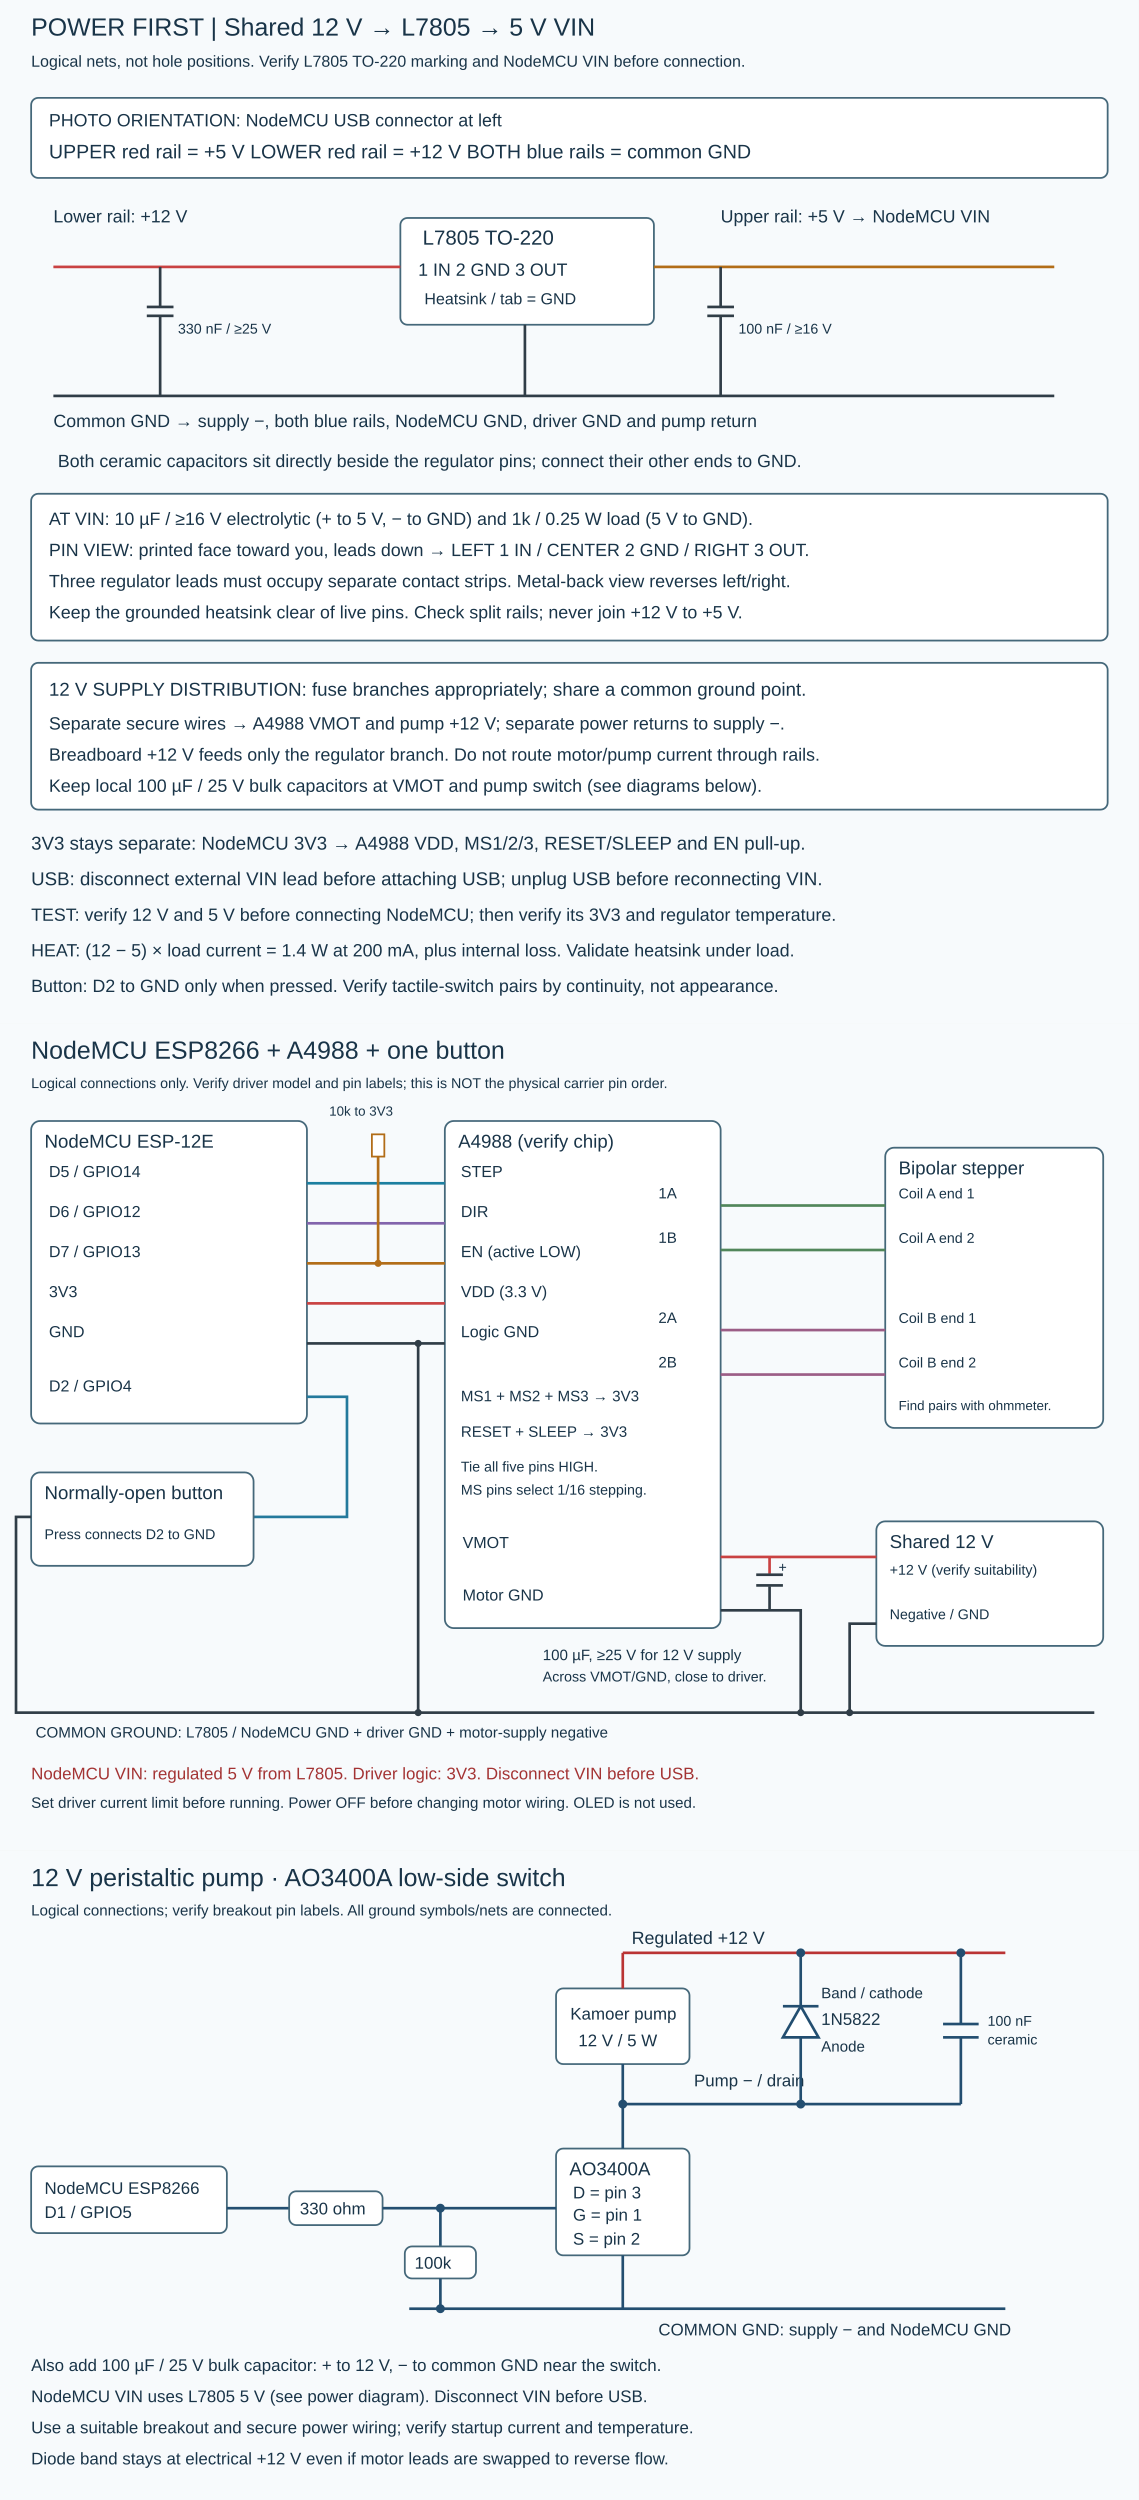
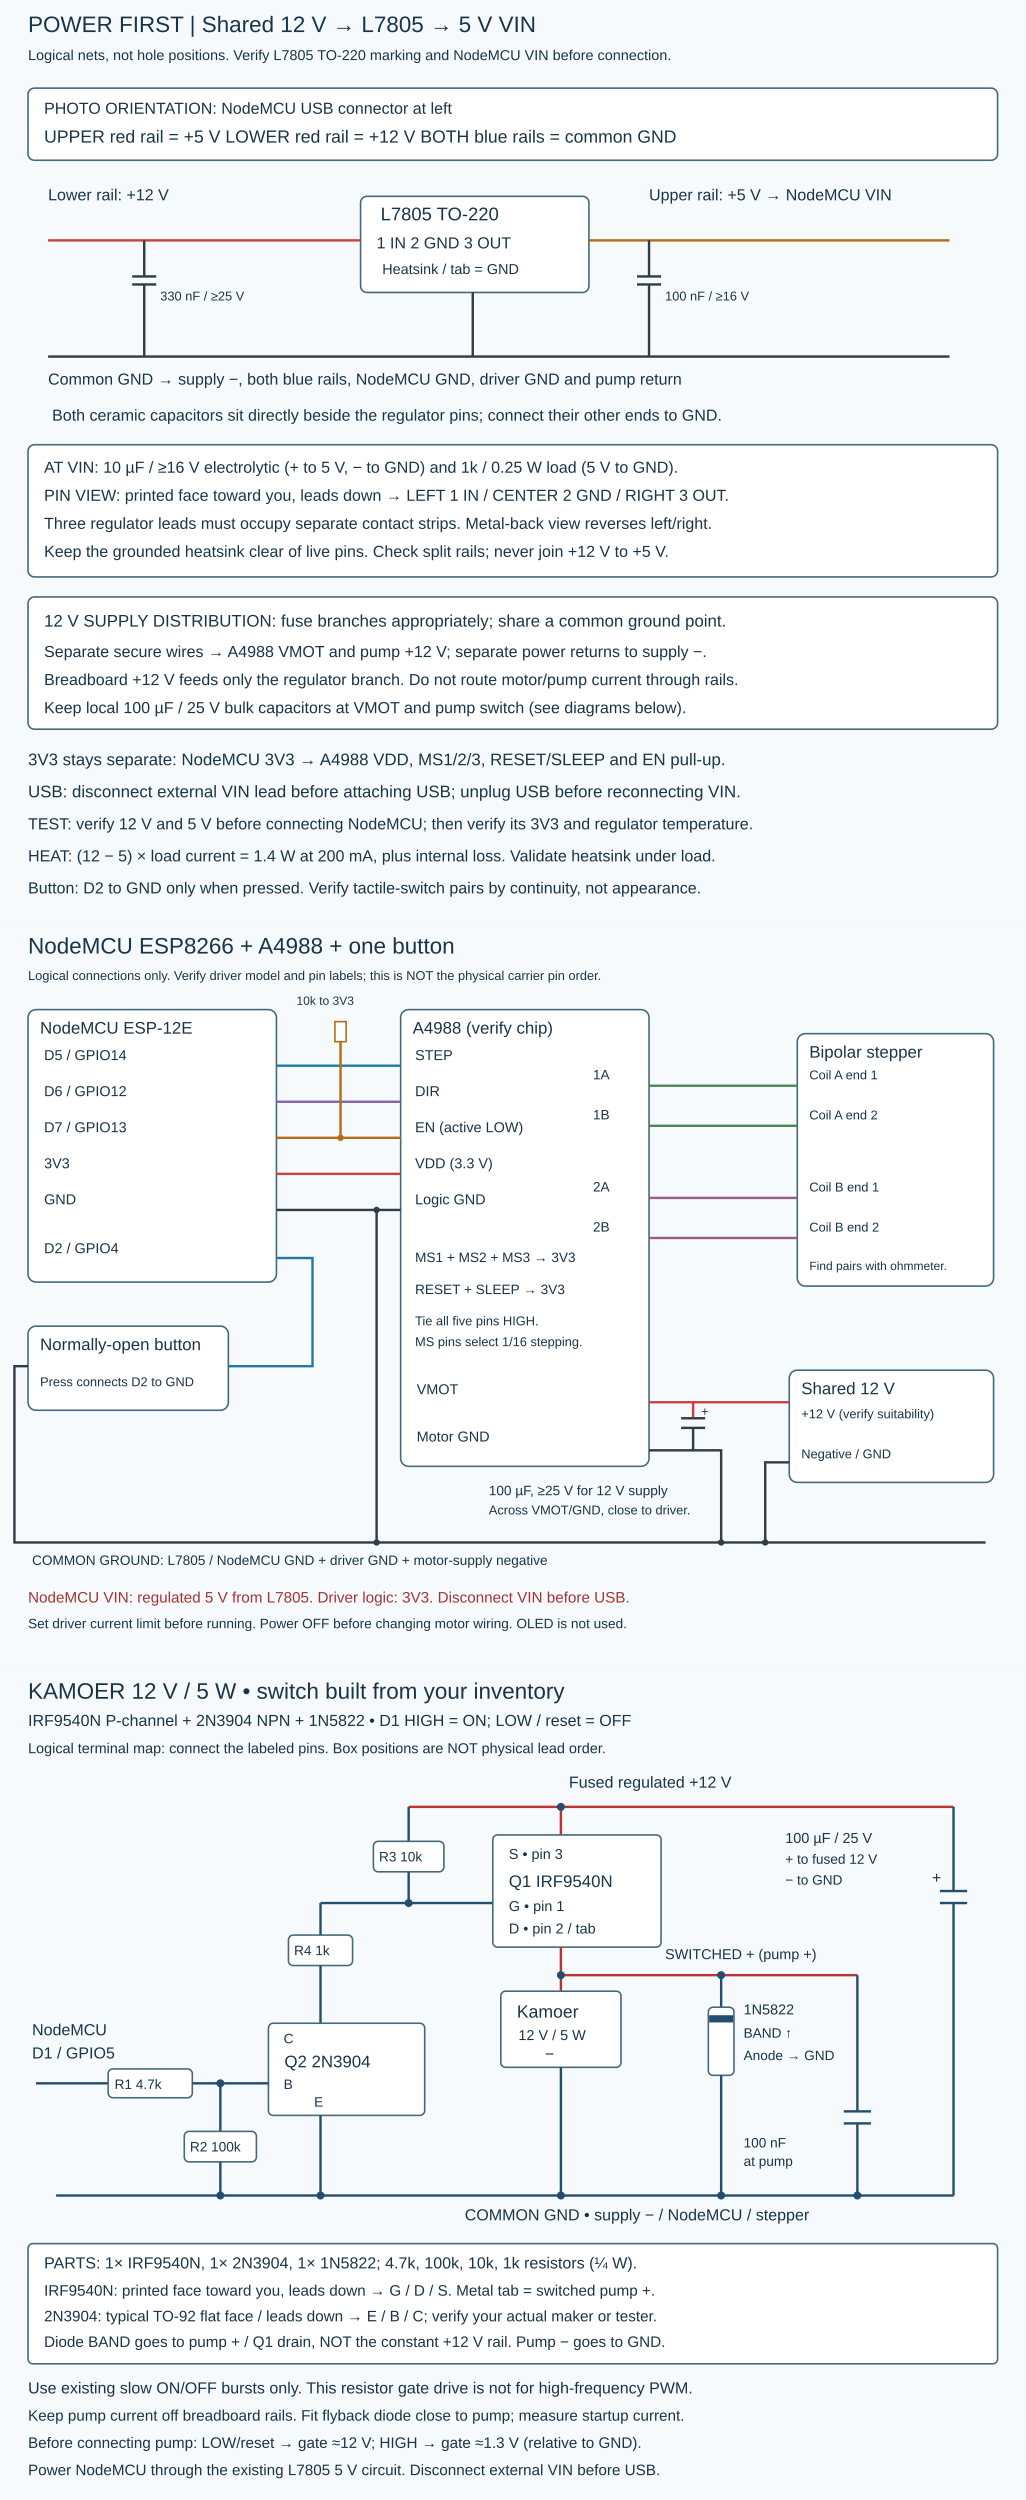
- <svg xmlns="http://www.w3.org/2000/svg" width="1280" height="2810" viewBox="0 0 1280 2810">
+ <svg xmlns="http://www.w3.org/2000/svg" width="1280" height="3120" viewBox="0 0 1280 3120">
  <g transform="translate(0 0)">
    <rect width="1280" height="1150" fill="#f7fafc" />
    <text x="35" y="40" font-family="Arial,sans-serif" font-size="28" fill="#193448">POWER FIRST | Shared 12 V → L7805 → 5 V VIN</text>
    <text x="35" y="75" font-family="Arial,sans-serif" font-size="18" fill="#193448">Logical nets, not hole positions. Verify L7805 TO-220 marking and NodeMCU VIN before connection.</text>
    <rect x="35" y="110" width="1210" height="90" rx="8" fill="white" stroke="#45687a" stroke-width="2" />
    <text x="55" y="142" font-family="Arial,sans-serif" font-size="20" fill="#193448">PHOTO ORIENTATION: NodeMCU USB connector at left</text>
    <text x="55" y="178" font-family="Arial,sans-serif" font-size="22" fill="#193448">UPPER red rail = +5 V     LOWER red rail = +12 V     BOTH blue rails = common GND</text>
    <rect x="450" y="245" width="285" height="120" rx="8" fill="white" stroke="#45687a" stroke-width="2" />
    <text x="475" y="275" font-family="Arial,sans-serif" font-size="23" fill="#193448">L7805 TO-220</text>
    <text x="470" y="310" font-family="Arial,sans-serif" font-size="20" fill="#193448">1 IN      2 GND      3 OUT</text>
    <text x="477" y="342" font-family="Arial,sans-serif" font-size="18" fill="#193448">Heatsink / tab = GND</text>
    <path d="M60,300 L450,300" stroke="#c94242" stroke-width="3" fill="none" />
    <text x="60" y="250" font-family="Arial,sans-serif" font-size="20" fill="#193448">Lower rail: +12 V</text>
    <path d="M735,300 L1185,300" stroke="#b26d18" stroke-width="3" fill="none" />
    <text x="810" y="250" font-family="Arial,sans-serif" font-size="20" fill="#193448">Upper rail: +5 V → NodeMCU VIN</text>
    <path d="M590,365 L590,445" stroke="#303d47" stroke-width="3" fill="none" />
    <path d="M60,445 L1185,445" stroke="#303d47" stroke-width="3" fill="none" />
    <text x="60" y="480" font-family="Arial,sans-serif" font-size="20" fill="#193448">Common GND → supply −, both blue rails, NodeMCU GND, driver GND and pump return</text>
    <path d="M180,300 L180,345" stroke="#303d47" stroke-width="3" fill="none" />
    <path d="M165,345 L195,345" stroke="#303d47" stroke-width="3" fill="none" />
    <path d="M165,355 L195,355" stroke="#303d47" stroke-width="3" fill="none" />
    <path d="M180,355 L180,445" stroke="#303d47" stroke-width="3" fill="none" />
    <text x="200" y="375" font-family="Arial,sans-serif" font-size="16" fill="#193448">330 nF / ≥25 V</text>
    <path d="M810,300 L810,345" stroke="#303d47" stroke-width="3" fill="none" />
    <path d="M795,345 L825,345" stroke="#303d47" stroke-width="3" fill="none" />
    <path d="M795,355 L825,355" stroke="#303d47" stroke-width="3" fill="none" />
    <path d="M810,355 L810,445" stroke="#303d47" stroke-width="3" fill="none" />
    <text x="830" y="375" font-family="Arial,sans-serif" font-size="16" fill="#193448">100 nF / ≥16 V</text>
    <text x="65" y="525" font-family="Arial,sans-serif" font-size="20" fill="#193448">Both ceramic capacitors sit directly beside the regulator pins; connect their other ends to GND.</text>
    <rect x="35" y="555" width="1210" height="165" rx="8" fill="white" stroke="#45687a" stroke-width="2" />
    <text x="55" y="590" font-family="Arial,sans-serif" font-size="20" fill="#193448">AT VIN: 10 µF / ≥16 V electrolytic (+ to 5 V, − to GND) and 1k / 0.25 W load (5 V to GND).</text>
    <text x="55" y="625" font-family="Arial,sans-serif" font-size="20" fill="#193448">PIN VIEW: printed face toward you, leads down → LEFT 1 IN / CENTER 2 GND / RIGHT 3 OUT.</text>
    <text x="55" y="660" font-family="Arial,sans-serif" font-size="20" fill="#193448">Three regulator leads must occupy separate contact strips. Metal-back view reverses left/right.</text>
    <text x="55" y="695" font-family="Arial,sans-serif" font-size="20" fill="#193448">Keep the grounded heatsink clear of live pins. Check split rails; never join +12 V to +5 V.</text>
    <rect x="35" y="745" width="1210" height="165" rx="8" fill="white" stroke="#45687a" stroke-width="2" />
    <text x="55" y="782" font-family="Arial,sans-serif" font-size="21" fill="#193448">12 V SUPPLY DISTRIBUTION: fuse branches appropriately; share a common ground point.</text>
    <text x="55" y="820" font-family="Arial,sans-serif" font-size="20" fill="#193448">Separate secure wires → A4988 VMOT and pump +12 V; separate power returns to supply −.</text>
    <text x="55" y="855" font-family="Arial,sans-serif" font-size="20" fill="#193448">Breadboard +12 V feeds only the regulator branch. Do not route motor/pump current through rails.</text>
    <text x="55" y="890" font-family="Arial,sans-serif" font-size="20" fill="#193448">Keep local 100 µF / 25 V bulk capacitors at VMOT and pump switch (see diagrams below).</text>
    <text x="35" y="955" font-family="Arial,sans-serif" font-size="21" fill="#193448">3V3 stays separate: NodeMCU 3V3 → A4988 VDD, MS1/2/3, RESET/SLEEP and EN pull-up.</text>
    <text x="35" y="995" font-family="Arial,sans-serif" font-size="21" fill="#193448">USB: disconnect external VIN lead before attaching USB; unplug USB before reconnecting VIN.</text>
    <text x="35" y="1035" font-family="Arial,sans-serif" font-size="20" fill="#193448">TEST: verify 12 V and 5 V before connecting NodeMCU; then verify its 3V3 and regulator temperature.</text>
    <text x="35" y="1075" font-family="Arial,sans-serif" font-size="20" fill="#193448">HEAT: (12 − 5) × load current = 1.4 W at 200 mA, plus internal loss. Validate heatsink under load.</text>
    <text x="35" y="1115" font-family="Arial,sans-serif" font-size="20" fill="#193448">Button: D2 to GND only when pressed. Verify tactile-switch pairs by continuity, not appearance.</text>
  </g>
  <g transform="translate(0 1150)">
    <rect width="1280" height="930" fill="#f7fafc" />
    <text x="35" y="40" font-family="Arial,sans-serif" font-size="28" fill="#193448">NodeMCU ESP8266 + A4988 + one button</text>
    <text x="35" y="73" font-family="Arial,sans-serif" font-size="16" fill="#193448">Logical connections only. Verify driver model and pin labels; this is NOT the physical carrier pin order.</text>
    <rect x="35" y="110" width="310" height="340" rx="10" fill="white" stroke="#45687a" stroke-width="2" />
    <text x="50" y="140" font-family="Arial,sans-serif" font-size="21" fill="#193448">NodeMCU ESP-12E</text>
    <rect x="500" y="110" width="310" height="570" rx="10" fill="white" stroke="#45687a" stroke-width="2" />
    <text x="515" y="140" font-family="Arial,sans-serif" font-size="21" fill="#193448">A4988 (verify chip)</text>
    <text x="55" y="173" font-family="Arial,sans-serif" font-size="18" fill="#193448">D5 / GPIO14</text>
    <text x="518" y="173" font-family="Arial,sans-serif" font-size="18" fill="#193448">STEP</text>
    <polyline points="345,180 500,180" fill="none" stroke="#1c7fa0" stroke-width="3" />
    <text x="55" y="218" font-family="Arial,sans-serif" font-size="18" fill="#193448">D6 / GPIO12</text>
    <text x="518" y="218" font-family="Arial,sans-serif" font-size="18" fill="#193448">DIR</text>
    <polyline points="345,225 500,225" fill="none" stroke="#8264ac" stroke-width="3" />
    <text x="55" y="263" font-family="Arial,sans-serif" font-size="18" fill="#193448">D7 / GPIO13</text>
    <text x="518" y="263" font-family="Arial,sans-serif" font-size="18" fill="#193448">EN (active LOW)</text>
    <polyline points="345,270 500,270" fill="none" stroke="#b26d18" stroke-width="3" />
    <text x="55" y="308" font-family="Arial,sans-serif" font-size="18" fill="#193448">3V3</text>
    <text x="518" y="308" font-family="Arial,sans-serif" font-size="18" fill="#193448">VDD (3.3 V)</text>
    <polyline points="345,315 500,315" fill="none" stroke="#c94242" stroke-width="3" />
    <text x="55" y="353" font-family="Arial,sans-serif" font-size="18" fill="#193448">GND</text>
    <text x="518" y="353" font-family="Arial,sans-serif" font-size="18" fill="#193448">Logic GND</text>
    <polyline points="345,360 500,360" fill="none" stroke="#303d47" stroke-width="3" />
    <text x="55" y="414" font-family="Arial,sans-serif" font-size="18" fill="#193448">D2 / GPIO4</text>
    <polyline points="345,420 390,420 390,555 285,555" fill="none" stroke="#24799c" stroke-width="3" />
    <rect x="35" y="505" width="250" height="105" rx="10" fill="white" stroke="#45687a" stroke-width="2" />
    <text x="50" y="535" font-family="Arial,sans-serif" font-size="21" fill="#193448">Normally-open button</text>
    <text x="50" y="580" font-family="Arial,sans-serif" font-size="16" fill="#193448">Press connects D2 to GND</text>
    <polyline points="35,555 18,555 18,775 1230,775" fill="none" stroke="#303d47" stroke-width="3" />
    <text x="40" y="803" font-family="Arial,sans-serif" font-size="17" fill="#193448">COMMON GROUND: L7805 / NodeMCU GND + driver GND + motor-supply negative</text>
    <polyline points="425,270 425,150" fill="none" stroke="#b26d18" stroke-width="3" />
    <rect x="418" y="125" width="14" height="25" fill="white" stroke="#b26d18" stroke-width="2" />
    <text x="370" y="104" font-family="Arial,sans-serif" font-size="15" fill="#193448">10k to 3V3</text>
    <text x="518" y="425" font-family="Arial,sans-serif" font-size="17" fill="#193448">MS1 + MS2 + MS3 → 3V3</text>
    <text x="518" y="465" font-family="Arial,sans-serif" font-size="17" fill="#193448">RESET + SLEEP → 3V3</text>
    <text x="518" y="504" font-family="Arial,sans-serif" font-size="16" fill="#193448">Tie all five pins HIGH.</text>
    <text x="518" y="530" font-family="Arial,sans-serif" font-size="16" fill="#193448">MS pins select 1/16 stepping.</text>
    <rect x="995" y="140" width="245" height="315" rx="10" fill="white" stroke="#45687a" stroke-width="2" />
    <text x="1010" y="170" font-family="Arial,sans-serif" font-size="21" fill="#193448">Bipolar stepper</text>
    <text x="740" y="197" font-family="Arial,sans-serif" font-size="17" fill="#193448">1A</text>
    <polyline points="810,205 995,205" fill="none" stroke="#51865a" stroke-width="3" />
    <text x="1010" y="197" font-family="Arial,sans-serif" font-size="16" fill="#193448">Coil A end 1</text>
    <text x="740" y="247" font-family="Arial,sans-serif" font-size="17" fill="#193448">1B</text>
    <polyline points="810,255 995,255" fill="none" stroke="#51865a" stroke-width="3" />
    <text x="1010" y="247" font-family="Arial,sans-serif" font-size="16" fill="#193448">Coil A end 2</text>
    <text x="740" y="337" font-family="Arial,sans-serif" font-size="17" fill="#193448">2A</text>
    <polyline points="810,345 995,345" fill="none" stroke="#9b5d86" stroke-width="3" />
    <text x="1010" y="337" font-family="Arial,sans-serif" font-size="16" fill="#193448">Coil B end 1</text>
    <text x="740" y="387" font-family="Arial,sans-serif" font-size="17" fill="#193448">2B</text>
    <polyline points="810,395 995,395" fill="none" stroke="#9b5d86" stroke-width="3" />
    <text x="1010" y="387" font-family="Arial,sans-serif" font-size="16" fill="#193448">Coil B end 2</text>
    <text x="1010" y="435" font-family="Arial,sans-serif" font-size="15" fill="#193448">Find pairs with ohmmeter.</text>
    <text x="520" y="590" font-family="Arial,sans-serif" font-size="18" fill="#193448">VMOT</text>
    <text x="520" y="649" font-family="Arial,sans-serif" font-size="18" fill="#193448">Motor GND</text>
    <rect x="985" y="560" width="255" height="140" rx="10" fill="white" stroke="#45687a" stroke-width="2" />
    <text x="1000" y="590" font-family="Arial,sans-serif" font-size="21" fill="#193448">Shared 12 V</text>
    <text x="1000" y="620" font-family="Arial,sans-serif" font-size="16" fill="#193448">+12 V (verify suitability)</text>
    <text x="1000" y="670" font-family="Arial,sans-serif" font-size="16" fill="#193448">Negative / GND</text>
    <polyline points="810,600 985,600" fill="none" stroke="#c94242" stroke-width="3" />
    <polyline points="810,660 900,660 900,775" fill="none" stroke="#303d47" stroke-width="3" />
    <polyline points="985,675 955,675 955,775" fill="none" stroke="#303d47" stroke-width="3" />
    <polyline points="865,600 865,619" fill="none" stroke="#c94242" stroke-width="3" />
    <polyline points="850,620 880,620" fill="none" stroke="#303d47" stroke-width="3" />
    <polyline points="850,632 880,632" fill="none" stroke="#303d47" stroke-width="3" />
    <polyline points="865,633 865,660" fill="none" stroke="#303d47" stroke-width="3" />
    <text x="875" y="617" font-family="Arial,sans-serif" font-size="16" fill="#193448">+</text>
    <text x="610" y="716" font-family="Arial,sans-serif" font-size="17" fill="#193448">100 µF, ≥25 V for 12 V supply</text>
    <text x="610" y="740" font-family="Arial,sans-serif" font-size="16" fill="#193448">Across VMOT/GND, close to driver.</text>
    <polyline points="470,360 470,775" fill="none" stroke="#303d47" stroke-width="3" />
    <text x="35" y="850" font-family="Arial,sans-serif" font-size="19" fill="#a33333">NodeMCU VIN: regulated 5 V from L7805. Driver logic: 3V3. Disconnect VIN before USB.</text>
    <text x="35" y="882" font-family="Arial,sans-serif" font-size="17" fill="#193448">Set driver current limit before running. Power OFF before changing motor wiring. OLED is not used.</text>
    <circle cx="425" cy="270" r="4" fill="#b26d18" />
    <circle cx="470" cy="360" r="4" fill="#303d47" />
    <circle cx="470" cy="775" r="4" fill="#303d47" />
    <circle cx="900" cy="775" r="4" fill="#303d47" />
    <circle cx="955" cy="775" r="4" fill="#303d47" />
  </g>
  <g transform="translate(0 2080)">
-     <rect width="1280" height="730" fill="#f7fafc" />
-     <text x="35" y="40" font-family="Arial,sans-serif" font-size="28" fill="#193448">12 V peristaltic pump · AO3400A low-side switch</text>
-     <text x="35" y="73" font-family="Arial,sans-serif" font-size="17" fill="#193448">Logical connections; verify breakout pin labels. All ground symbols/nets are connected.</text>
-     <path d="M700,115 L1130,115" fill="none" stroke="#ba3434" stroke-width="3" />
-     <text x="710" y="105" font-family="Arial,sans-serif" font-size="20" fill="#193448">Regulated +12 V</text>
-     <rect x="625" y="155" width="150" height="85" rx="8" fill="white" stroke="#45687a" stroke-width="2" />
-     <text x="641" y="190" font-family="Arial,sans-serif" font-size="19" fill="#193448">Kamoer pump</text>
-     <text x="650" y="220" font-family="Arial,sans-serif" font-size="19" fill="#193448">12 V / 5 W</text>
-     <path d="M700,115 L700,155" fill="none" stroke="#ba3434" stroke-width="3" />
-     <path d="M700,240 L700,285" fill="none" stroke="#234e70" stroke-width="3" />
-     <text x="780" y="265" font-family="Arial,sans-serif" font-size="19" fill="#193448">Pump − / drain</text>
-     <rect x="625" y="335" width="150" height="120" rx="8" fill="white" stroke="#45687a" stroke-width="2" />
-     <text x="640" y="365" font-family="Arial,sans-serif" font-size="21" fill="#193448">AO3400A</text>
-     <text x="644" y="391" font-family="Arial,sans-serif" font-size="19" fill="#193448">D = pin 3</text>
-     <text x="644" y="416" font-family="Arial,sans-serif" font-size="19" fill="#193448">G = pin 1</text>
-     <text x="644" y="443" font-family="Arial,sans-serif" font-size="19" fill="#193448">S = pin 2</text>
-     <path d="M700,285 L700,335" fill="none" stroke="#234e70" stroke-width="3" />
-     <path d="M700,455 L700,515" fill="none" stroke="#234e70" stroke-width="3" />
-     <path d="M460,515 L1130,515" fill="none" stroke="#234e70" stroke-width="3" />
-     <text x="740" y="545" font-family="Arial,sans-serif" font-size="19" fill="#193448">COMMON GND: supply − and NodeMCU GND</text>
-     <rect x="35" y="355" width="220" height="75" rx="8" fill="white" stroke="#45687a" stroke-width="2" />
-     <text x="50" y="386" font-family="Arial,sans-serif" font-size="19" fill="#193448">NodeMCU ESP8266</text>
-     <text x="50" y="413" font-family="Arial,sans-serif" font-size="19" fill="#193448">D1 / GPIO5</text>
-     <path d="M255,402 L325,402" fill="none" stroke="#234e70" stroke-width="3" />
-     <rect x="325" y="383" width="105" height="38" rx="8" fill="white" stroke="#45687a" stroke-width="2" />
-     <text x="337" y="409" font-family="Arial,sans-serif" font-size="19" fill="#193448">330 ohm</text>
-     <path d="M430,402 L625,402" fill="none" stroke="#234e70" stroke-width="3" />
-     <path d="M495,402 L495,445" fill="none" stroke="#234e70" stroke-width="3" />
-     <rect x="455" y="445" width="80" height="36" rx="8" fill="white" stroke="#45687a" stroke-width="2" />
-     <text x="466" y="470" font-family="Arial,sans-serif" font-size="19" fill="#193448">100k</text>
-     <path d="M495,481 L495,515" fill="none" stroke="#234e70" stroke-width="3" />
-     <circle cx="495" cy="402" r="5" fill="#234e70" />
-     <circle cx="495" cy="515" r="5" fill="#234e70" />
-     <path d="M900,115 L900,175" fill="none" stroke="#234e70" stroke-width="3" />
-     <path d="M880,175 L920,175" fill="none" stroke="#234e70" stroke-width="3" />
-     <path d="M880,210 L900,175 L920,210 Z" fill="white" stroke="#234e70" stroke-width="3" />
-     <path d="M900,210 L900,285" fill="none" stroke="#234e70" stroke-width="3" />
-     <path d="M700,285 L1080,285" fill="none" stroke="#234e70" stroke-width="3" />
-     <text x="923" y="166" font-family="Arial,sans-serif" font-size="17" fill="#193448">Band / cathode</text>
-     <text x="923" y="196" font-family="Arial,sans-serif" font-size="19" fill="#193448">1N5822</text>
-     <text x="923" y="226" font-family="Arial,sans-serif" font-size="17" fill="#193448">Anode</text>
-     <circle cx="900" cy="115" r="5" fill="#234e70" />
-     <circle cx="900" cy="285" r="5" fill="#234e70" />
-     <circle cx="700" cy="285" r="5" fill="#234e70" />
-     <path d="M1080,115 L1080,195" fill="none" stroke="#234e70" stroke-width="3" />
-     <path d="M1060,195 L1100,195" fill="none" stroke="#234e70" stroke-width="3" />
-     <path d="M1060,210 L1100,210" fill="none" stroke="#234e70" stroke-width="3" />
-     <path d="M1080,210 L1080,285" fill="none" stroke="#234e70" stroke-width="3" />
-     <circle cx="1080" cy="115" r="5" fill="#234e70" />
-     <text x="1110" y="197" font-family="Arial,sans-serif" font-size="16" fill="#193448">100 nF</text>
-     <text x="1110" y="218" font-family="Arial,sans-serif" font-size="16" fill="#193448">ceramic</text>
-     <text x="35" y="585" font-family="Arial,sans-serif" font-size="19" fill="#193448">Also add 100 µF / 25 V bulk capacitor: + to 12 V, − to common GND near the switch.</text>
-     <text x="35" y="620" font-family="Arial,sans-serif" font-size="19" fill="#193448">NodeMCU VIN uses L7805 5 V (see power diagram). Disconnect VIN before USB.</text>
-     <text x="35" y="655" font-family="Arial,sans-serif" font-size="19" fill="#193448">Use a suitable breakout and secure power wiring; verify startup current and temperature.</text>
-     <text x="35" y="690" font-family="Arial,sans-serif" font-size="19" fill="#193448">Diode band stays at electrical +12 V even if motor leads are swapped to reverse flow.</text>
+     <rect width="1280" height="1040" fill="#f7fafc" />
+     <text x="35" y="40" font-family="Arial,sans-serif" font-size="28" fill="#193448">KAMOER 12 V / 5 W • switch built from your inventory</text>
+     <text x="35" y="74" font-family="Arial,sans-serif" font-size="20" fill="#193448">IRF9540N P-channel + 2N3904 NPN + 1N5822 • D1 HIGH = ON; LOW / reset = OFF</text>
+     <text x="35" y="108" font-family="Arial,sans-serif" font-size="18" fill="#193448">Logical terminal map: connect the labeled pins. Box positions are NOT physical lead order.</text>
+     <text x="710" y="151" font-family="Arial,sans-serif" font-size="20" fill="#193448">Fused regulated +12 V</text>
+     <path d="M700,175 L1190,175" fill="none" stroke="#ba3434" stroke-width="3" />
+     <path d="M700,175 L700,210" fill="none" stroke="#ba3434" stroke-width="3" />
+     <rect x="615" y="210" width="210" height="140" rx="6" fill="white" stroke="#45687a" stroke-width="2" />
+     <text x="635" y="240" font-family="Arial,sans-serif" font-size="18" fill="#193448">S • pin 3</text>
+     <text x="635" y="275" font-family="Arial,sans-serif" font-size="21" fill="#193448">Q1 IRF9540N</text>
+     <text x="635" y="305" font-family="Arial,sans-serif" font-size="18" fill="#193448">G • pin 1</text>
+     <text x="635" y="333" font-family="Arial,sans-serif" font-size="18" fill="#193448">D • pin 2 / tab</text>
+     <path d="M700,350 L700,405" fill="none" stroke="#ba3434" stroke-width="3" />
+     <path d="M700,385 L1070,385" fill="none" stroke="#ba3434" stroke-width="3" />
+     <text x="830" y="365" font-family="Arial,sans-serif" font-size="18" fill="#193448">SWITCHED + (pump +)</text>
+     <rect x="625" y="405" width="150" height="95" rx="6" fill="white" stroke="#45687a" stroke-width="2" />
+     <text x="645" y="438" font-family="Arial,sans-serif" font-size="22" fill="#193448">Kamoer</text>
+     <text x="647" y="466" font-family="Arial,sans-serif" font-size="18" fill="#193448">12 V / 5 W</text>
+     <text x="680" y="490" font-family="Arial,sans-serif" font-size="20" fill="#193448">−</text>
+     <path d="M700,500 L700,660" fill="none" stroke="#234e70" stroke-width="3" />
+     <path d="M70,660 L1190,660" fill="none" stroke="#234e70" stroke-width="3" />
+     <text x="580" y="691" font-family="Arial,sans-serif" font-size="20" fill="#193448">COMMON GND • supply − / NodeMCU / stepper</text>
+     <path d="M510,175 L700,175" fill="none" stroke="#ba3434" stroke-width="3" />
+     <path d="M510,175 L510,218" fill="none" stroke="#234e70" stroke-width="3" />
+     <rect x="466" y="218" width="88" height="38" rx="6" fill="white" stroke="#45687a" stroke-width="2" />
+     <text x="473" y="243" font-family="Arial,sans-serif" font-size="17" fill="#193448">R3 10k</text>
+     <path d="M510,256 L510,295" fill="none" stroke="#234e70" stroke-width="3" />
+     <path d="M510,295 L615,295" fill="none" stroke="#234e70" stroke-width="3" />
+     <circle cx="510" cy="295" r="5" fill="#234e70" />
+     <path d="M400,295 L510,295" fill="none" stroke="#234e70" stroke-width="3" />
+     <path d="M400,295 L400,335" fill="none" stroke="#234e70" stroke-width="3" />
+     <rect x="360" y="335" width="80" height="38" rx="6" fill="white" stroke="#45687a" stroke-width="2" />
+     <text x="367" y="360" font-family="Arial,sans-serif" font-size="17" fill="#193448">R4 1k</text>
+     <path d="M400,373 L400,445" fill="none" stroke="#234e70" stroke-width="3" />
+     <rect x="335" y="445" width="195" height="115" rx="6" fill="white" stroke="#45687a" stroke-width="2" />
+     <text x="354" y="470" font-family="Arial,sans-serif" font-size="17" fill="#193448">C</text>
+     <text x="355" y="500" font-family="Arial,sans-serif" font-size="21" fill="#193448">Q2 2N3904</text>
+     <text x="354" y="527" font-family="Arial,sans-serif" font-size="17" fill="#193448">B</text>
+     <text x="392" y="549" font-family="Arial,sans-serif" font-size="17" fill="#193448">E</text>
+     <path d="M400,560 L400,660" fill="none" stroke="#234e70" stroke-width="3" />
+     <circle cx="400" cy="660" r="5" fill="#234e70" />
+     <text x="40" y="460" font-family="Arial,sans-serif" font-size="20" fill="#193448">NodeMCU</text>
+     <text x="40" y="489" font-family="Arial,sans-serif" font-size="20" fill="#193448">D1 / GPIO5</text>
+     <path d="M45,520 L135,520" fill="none" stroke="#234e70" stroke-width="3" />
+     <rect x="135" y="502" width="105" height="36" rx="6" fill="white" stroke="#45687a" stroke-width="2" />
+     <text x="143" y="527" font-family="Arial,sans-serif" font-size="17" fill="#193448">R1 4.7k</text>
+     <path d="M240,520 L335,520" fill="none" stroke="#234e70" stroke-width="3" />
+     <path d="M275,520 L275,580" fill="none" stroke="#234e70" stroke-width="3" />
+     <rect x="230" y="580" width="90" height="38" rx="6" fill="white" stroke="#45687a" stroke-width="2" />
+     <text x="237" y="605" font-family="Arial,sans-serif" font-size="17" fill="#193448">R2 100k</text>
+     <path d="M275,618 L275,660" fill="none" stroke="#234e70" stroke-width="3" />
+     <circle cx="275" cy="520" r="5" fill="#234e70" />
+     <circle cx="275" cy="660" r="5" fill="#234e70" />
+     <path d="M900,385 L900,425" fill="none" stroke="#234e70" stroke-width="3" />
+     <rect x="884" y="425" width="32" height="85" rx="6" fill="white" stroke="#45687a" stroke-width="2" />
+     <rect x="885" y="435" width="30" height="9" fill="#234e70" />
+     <path d="M900,510 L900,660" fill="none" stroke="#234e70" stroke-width="3" />
+     <circle cx="900" cy="385" r="5" fill="#234e70" />
+     <circle cx="900" cy="660" r="5" fill="#234e70" />
+     <text x="928" y="434" font-family="Arial,sans-serif" font-size="18" fill="#193448">1N5822</text>
+     <text x="928" y="463" font-family="Arial,sans-serif" font-size="17" fill="#193448">BAND ↑</text>
+     <text x="928" y="491" font-family="Arial,sans-serif" font-size="17" fill="#193448">Anode → GND</text>
+     <path d="M1070,385 L1070,555" fill="none" stroke="#234e70" stroke-width="3" />
+     <path d="M1053,555 L1087,555" fill="none" stroke="#234e70" stroke-width="3" />
+     <path d="M1053,570 L1087,570" fill="none" stroke="#234e70" stroke-width="3" />
+     <path d="M1070,570 L1070,660" fill="none" stroke="#234e70" stroke-width="3" />
+     <text x="928" y="600" font-family="Arial,sans-serif" font-size="17" fill="#193448">100 nF</text>
+     <text x="928" y="623" font-family="Arial,sans-serif" font-size="17" fill="#193448">at pump</text>
+     <circle cx="1070" cy="660" r="5" fill="#234e70" />
+     <path d="M1190,175 L1190,280" fill="none" stroke="#234e70" stroke-width="3" />
+     <path d="M1173,280 L1207,280" fill="none" stroke="#234e70" stroke-width="3" />
+     <path d="M1173,295 L1207,295" fill="none" stroke="#234e70" stroke-width="3" />
+     <path d="M1190,295 L1190,660" fill="none" stroke="#234e70" stroke-width="3" />
+     <text x="1163" y="270" font-family="Arial,sans-serif" font-size="20" fill="#193448">+</text>
+     <text x="980" y="220" font-family="Arial,sans-serif" font-size="18" fill="#193448">100 µF / 25 V</text>
+     <text x="980" y="246" font-family="Arial,sans-serif" font-size="17" fill="#193448">+ to fused 12 V</text>
+     <text x="980" y="272" font-family="Arial,sans-serif" font-size="17" fill="#193448">− to GND</text>
+     <circle cx="700" cy="175" r="5" fill="#234e70" />
+     <circle cx="700" cy="385" r="5" fill="#234e70" />
+     <circle cx="700" cy="660" r="5" fill="#234e70" />
+     <rect x="35" y="720" width="1210" height="150" rx="6" fill="white" stroke="#45687a" stroke-width="2" />
+     <text x="55" y="751" font-family="Arial,sans-serif" font-size="20" fill="#193448">PARTS: 1× IRF9540N, 1× 2N3904, 1× 1N5822; 4.7k, 100k, 10k, 1k resistors (¼ W).</text>
+     <text x="55" y="785" font-family="Arial,sans-serif" font-size="19" fill="#193448">IRF9540N: printed face toward you, leads down → G / D / S. Metal tab = switched pump +.</text>
+     <text x="55" y="817" font-family="Arial,sans-serif" font-size="19" fill="#193448">2N3904: typical TO-92 flat face / leads down → E / B / C; verify your actual maker or tester.</text>
+     <text x="55" y="849" font-family="Arial,sans-serif" font-size="19" fill="#193448">Diode BAND goes to pump + / Q1 drain, NOT the constant +12 V rail. Pump − goes to GND.</text>
+     <text x="35" y="907" font-family="Arial,sans-serif" font-size="20" fill="#193448">Use existing slow ON/OFF bursts only. This resistor gate drive is not for high-frequency PWM.</text>
+     <text x="35" y="941" font-family="Arial,sans-serif" font-size="19" fill="#193448">Keep pump current off breadboard rails. Fit flyback diode close to pump; measure startup current.</text>
+     <text x="35" y="975" font-family="Arial,sans-serif" font-size="19" fill="#193448">Before connecting pump: LOW/reset → gate ≈12 V; HIGH → gate ≈1.3 V (relative to GND).</text>
+     <text x="35" y="1009" font-family="Arial,sans-serif" font-size="19" fill="#193448">Power NodeMCU through the existing L7805 5 V circuit. Disconnect external VIN before USB.</text>
  </g>
</svg>
